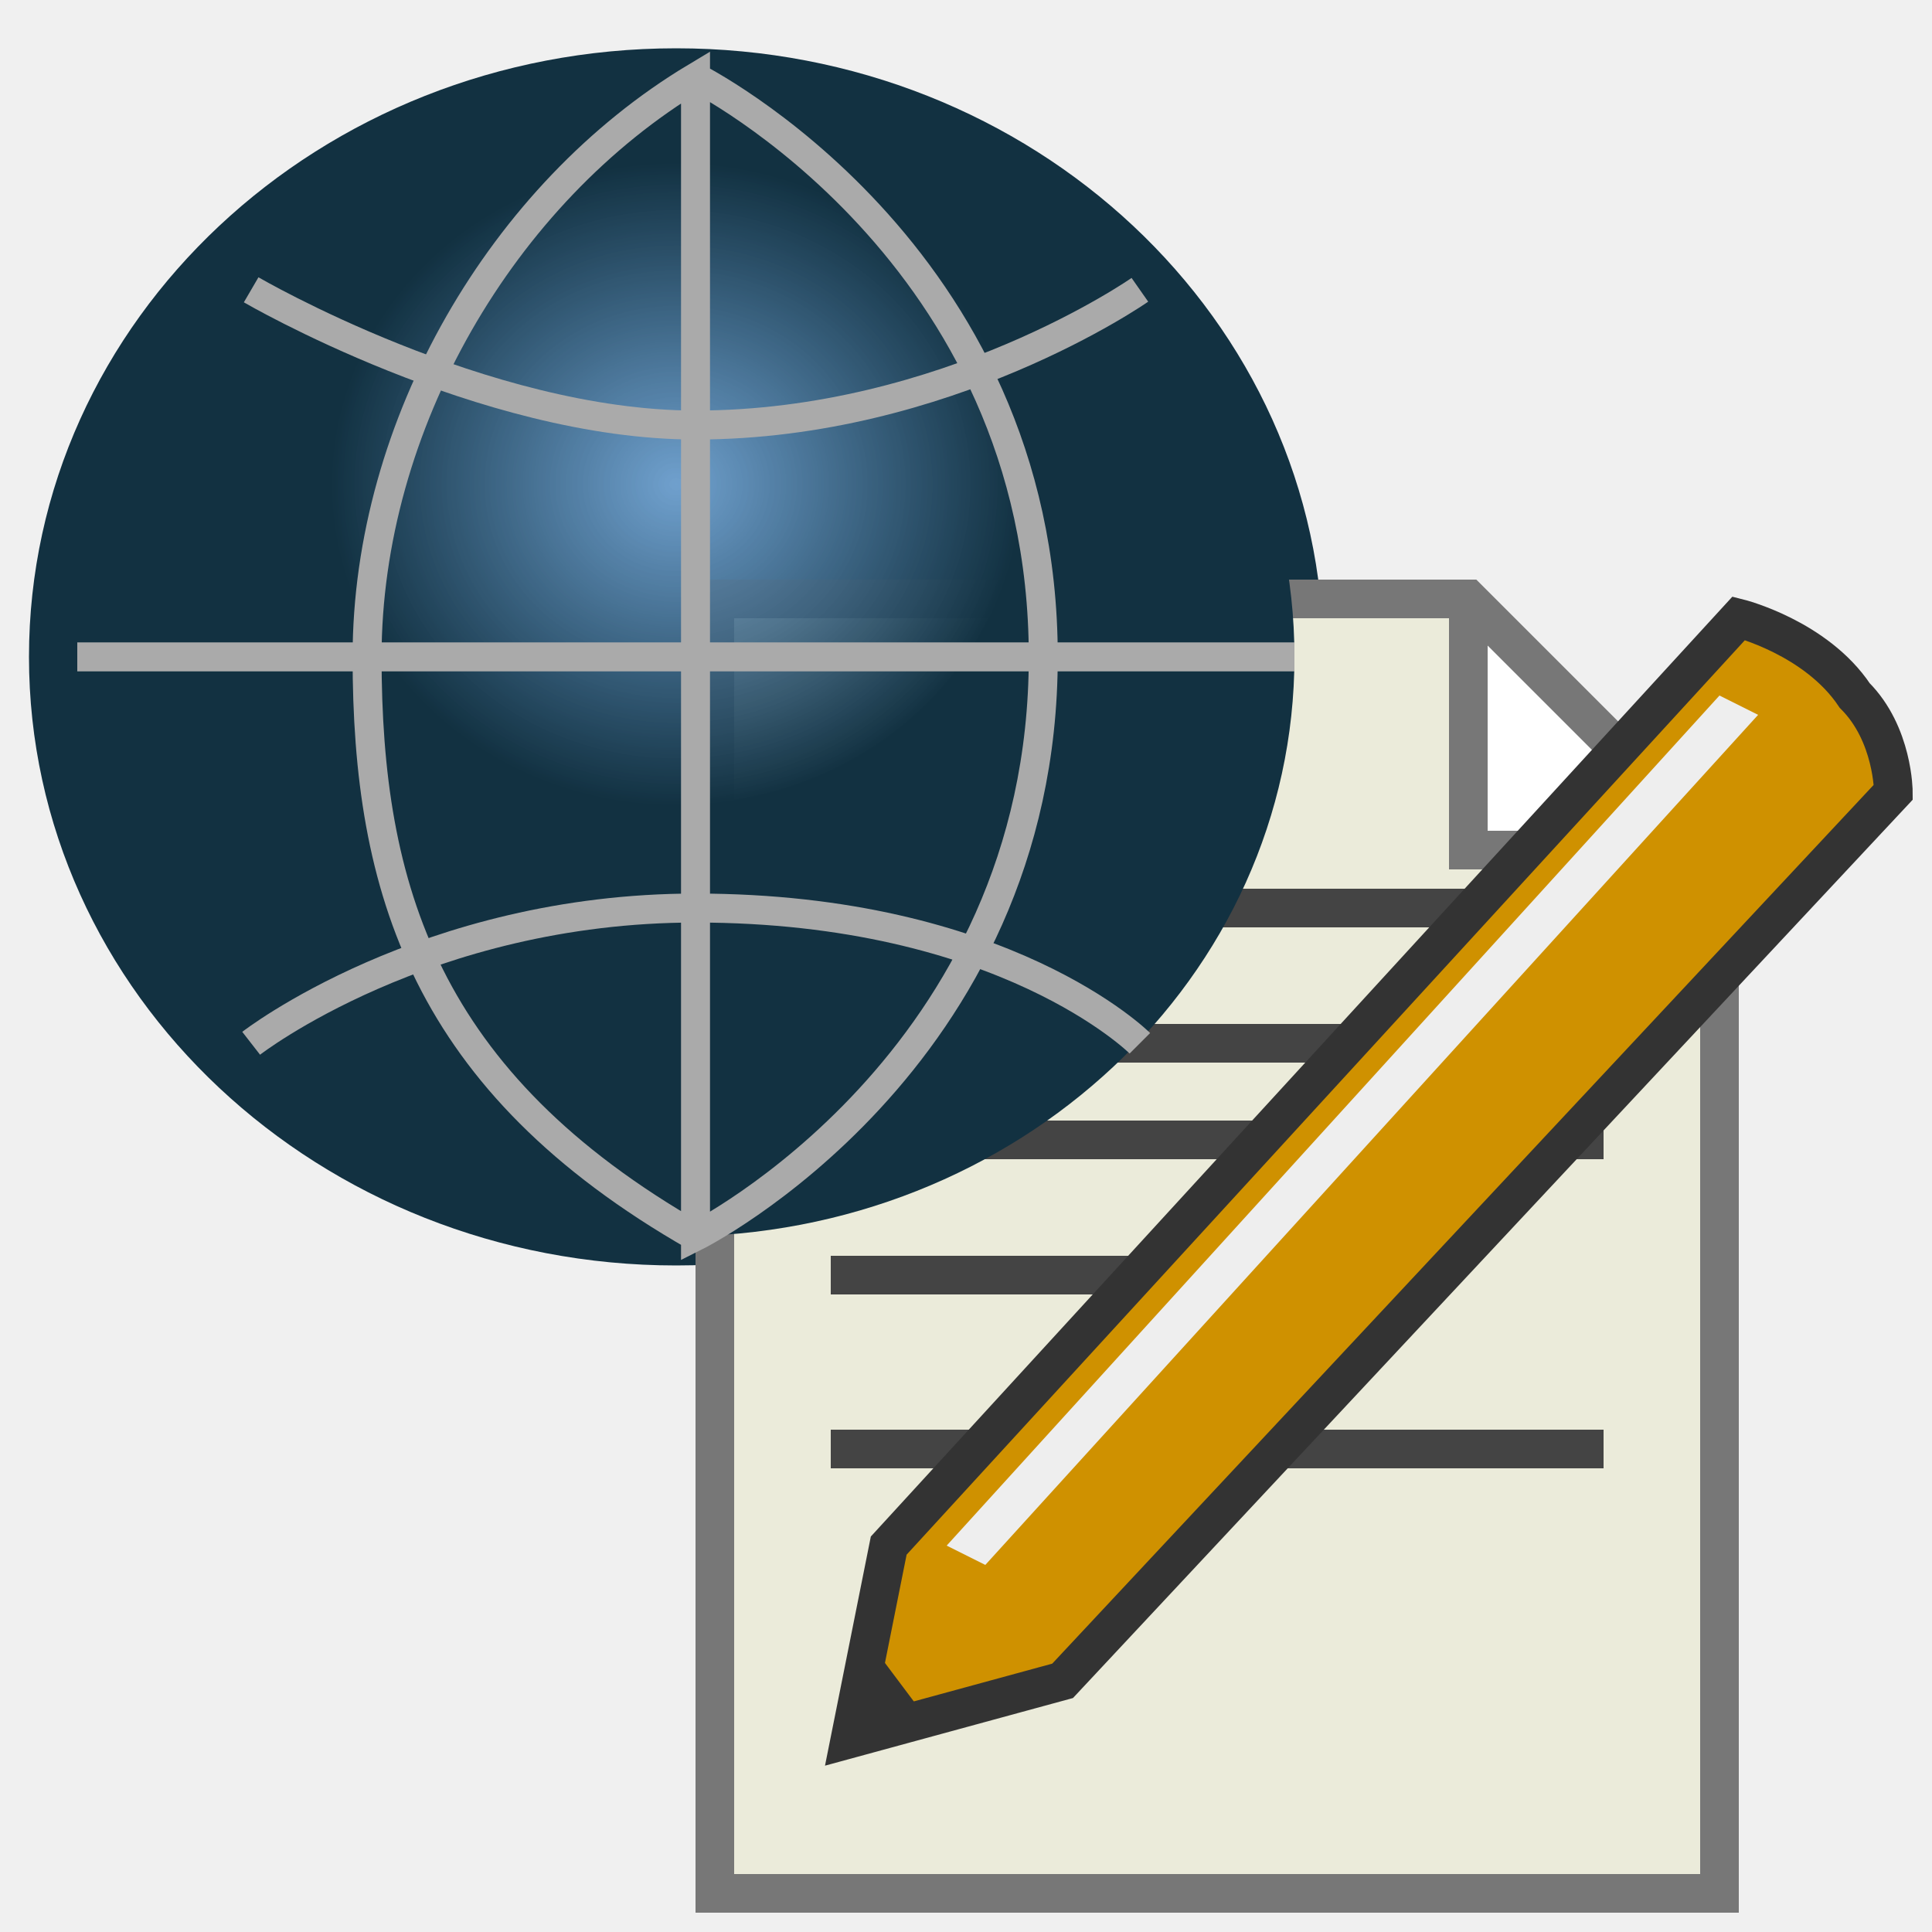
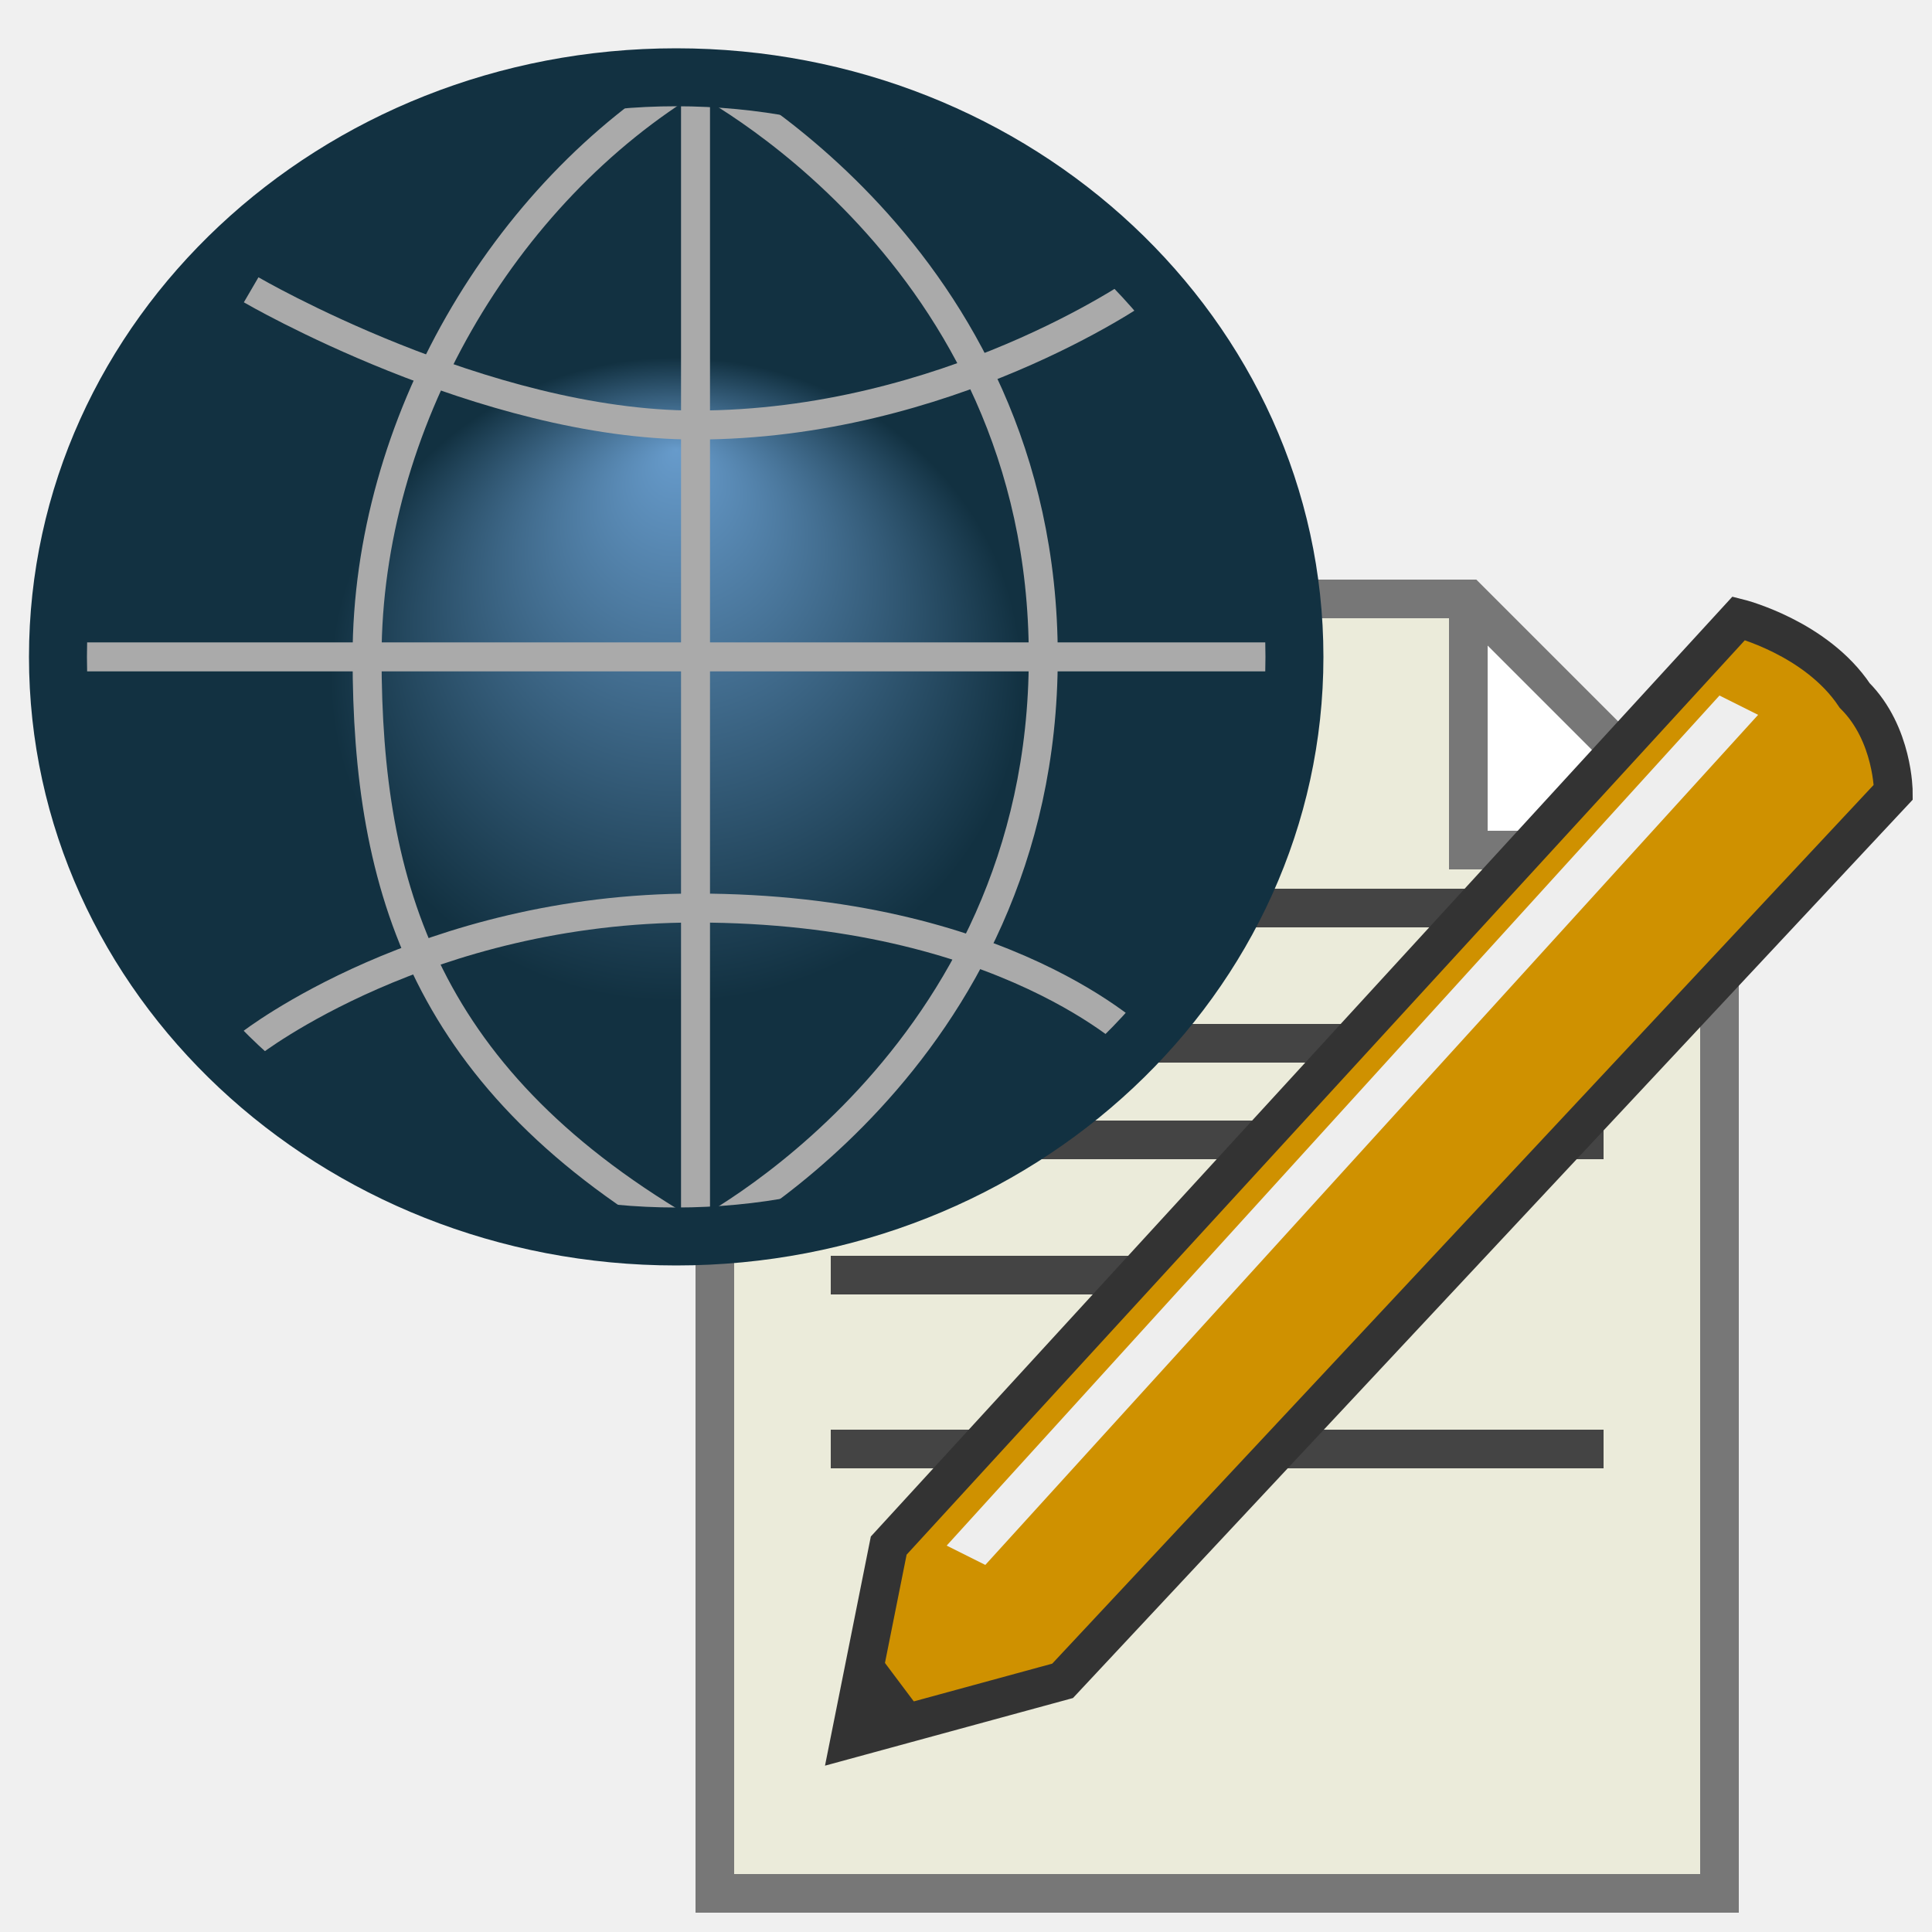
<svg xmlns="http://www.w3.org/2000/svg" version="1.1" height="100" width="100">
  <defs>
-     <radialGradient id="RG1" cx="50%" cy="35%" fx="50%" fy="35%" r="28%">
-       <stop style="stop-color:rgb(103,155,203);stop-opacity:0.75;" offset="0%" />
+     <radialGradient id="RG1" cx="50%" cy="52%" fx="50%" fy="32%" r="28%">
+       <stop style="stop-color:rgb(103,155,203);stop-opacity:1;" offset="0%" />
      <stop style="stop-color:rgb(18,49,65);stop-opacity:1;" offset="100%" />
    </radialGradient>
  </defs>
-   <ellipse cx="35" cy="34" rx="32" ry="30" style="stroke-width:3;stroke:#123141;fill:none;" />
-   <ellipse cx="35" cy="34" rx="32" ry="30" style="fill:url(#RG1);fill-opacity:1;fill-rule:nonzero" />
  <path style="fill:#ffffff;stroke:none;" d="m 76,31 0,13 13,0 z" />
  <path style="fill:#EBEBDA;stroke:#777777;stroke-width:2;" d="m 76,31 0,13 13,0 0,54 -52,0 0,-67 39,0 13,13" />
  <path style="fill:none;stroke:#444444;stroke-width:2px;" d="m 43,47 40,0 -40,0 z m 0,7 40,0 -40,0 z m 0,5 40,0 -40,0 z m 0,7 17,0 -17,0 z m 0,9 40,0 -40,0 z" />
  <path style="fill:#CF9100;stroke:#333333;stroke-width:2;" d="M 46,80 90,32 c 0,0 4,1 6,4 2,2 2,5 2,5 L 55,87 44,90 z" />
  <path style="fill:#eeeeee" d="M 89,36 49,80 51,81 91,37 z" />
  <path style="fill:#333333" d="m 44,90 4,-1 -3,-4 z" />
  <ellipse cx="35" cy="34" rx="32" ry="30" style="fill:url(#RG1);fill-opacity:1;fill-rule:nonzero" />
  <g style="fill:none;stroke:#aaaaaa;stroke-width:1.5px;stroke-linecap:butt;">
    <path d="M 36,64 C 22,56 19,46 19,34 19,22 26,10 36,4 l 0,60 C 36,64 54,55 54,34 54,13 36,4 36,4" />
    <path d="m 4,34 63,0 0,0" />
    <path d="m 13,15 c 0,0 12,7 23,7 13,0 23,-7 23,-7" />
    <path d="m 13,54 c 0,0 9,-7 23,-7 16,0 23,7 23,7" />
  </g>
+   <ellipse cx="35" cy="34" rx="32" ry="30" style="stroke-width:3;stroke:#123141;fill:none;" />
</svg>
